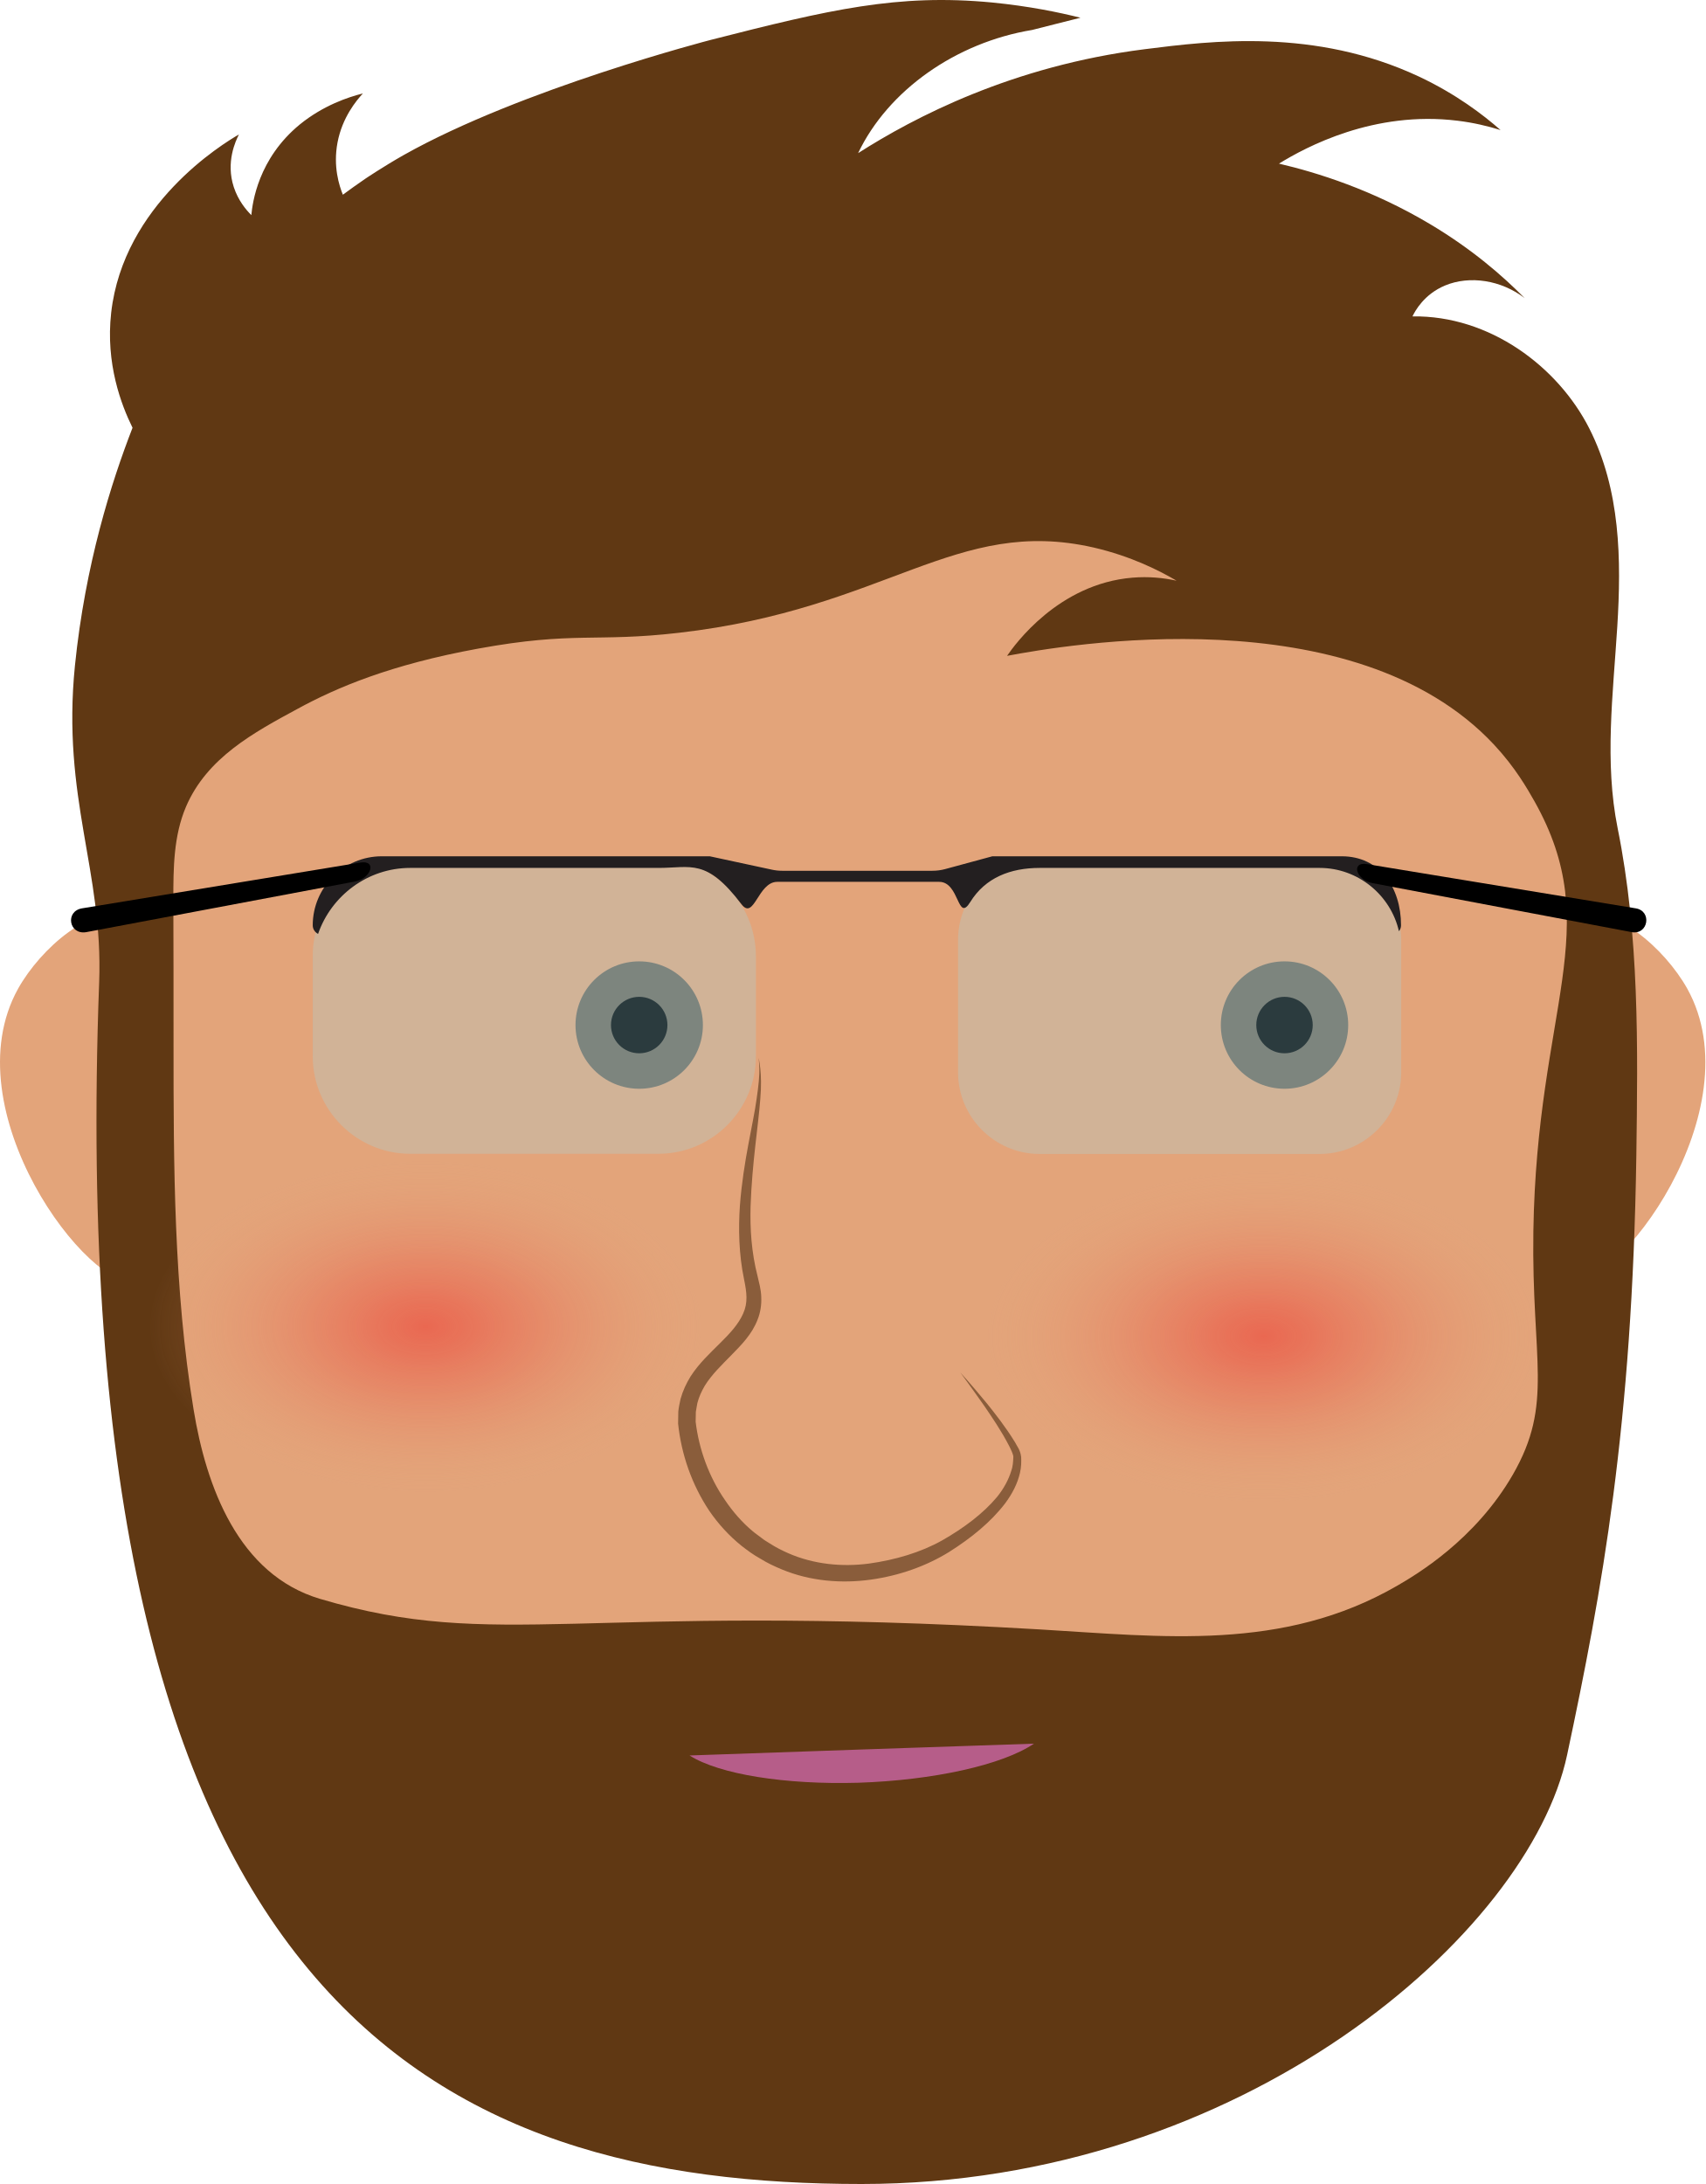
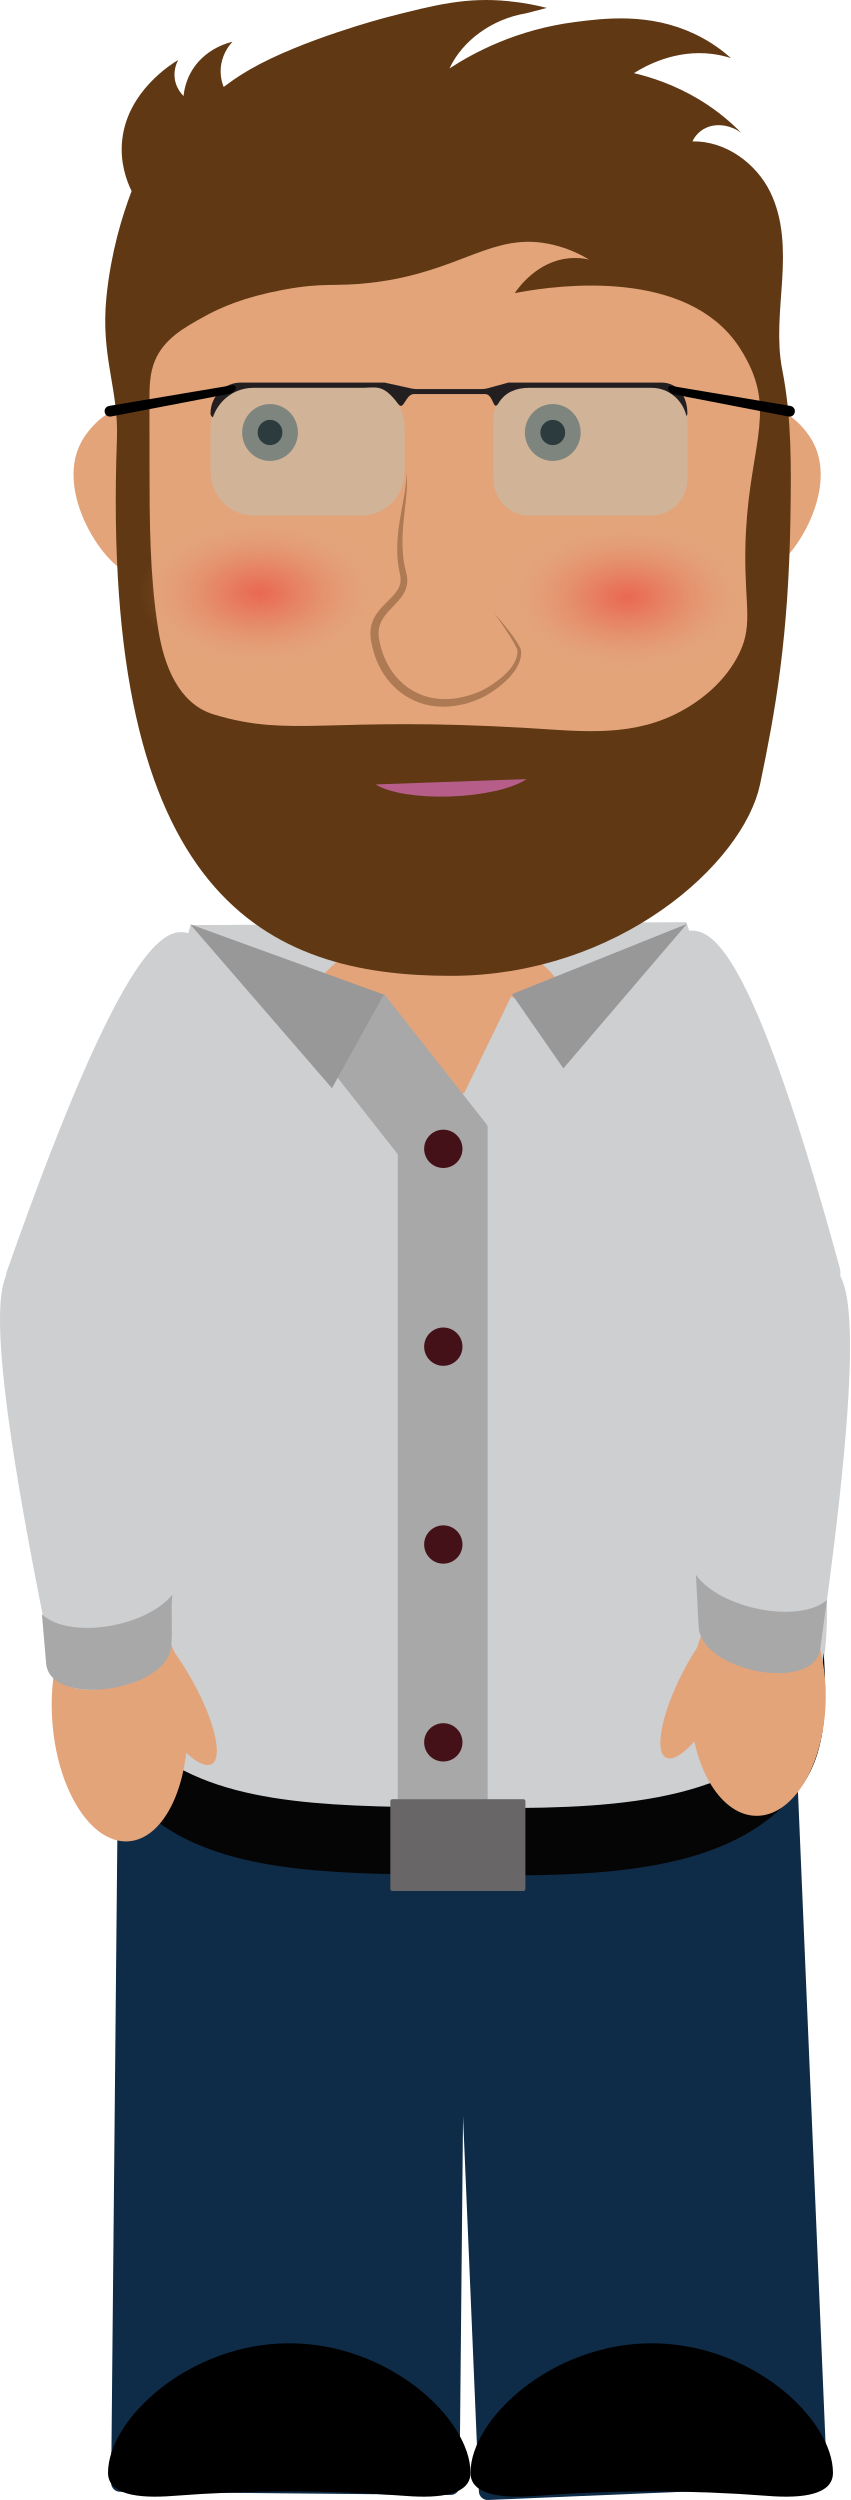
- <svg xmlns="http://www.w3.org/2000/svg" version="1.1" id="Layer_1" x="0" y="0" viewBox="0 0 89.43 114.52" xml:space="preserve" enable-background="new 0 0 89.431 114.516">
-   <path d="M82.67 48.05c1.91-0.71 4.63 1.68 5.81 3.79 3.53 6.35-3.73 16-6.31 15.41C79.02 66.52 78.4 49.64 82.67 48.05zM6.76 48.05c-1.91-0.71-4.63 1.68-5.81 3.79 -3.53 6.35 3.73 16 6.31 15.41C10.41 66.52 11.04 49.64 6.76 48.05z" fill="#E3A47A" />
-   <path d="M84.83 43.43c-0.7-3.47-0.24-7.04-0.02-10.56 0.22-3.53 0.17-7.18-1.47-10.41 -1.64-3.23-5.22-5.93-9.27-5.87 0.14-0.29 0.61-1.16 1.71-1.62 1.3-0.54 2.95-0.28 4.17 0.66 -1.14-1.16-2.76-2.57-4.96-3.88 -3.02-1.8-5.91-2.7-7.92-3.17 1.41-0.87 4.98-2.79 9.36-2.25 0.83 0.1 1.59 0.28 2.26 0.49 -0.91-0.8-2.33-1.89-4.29-2.81 -5.45-2.55-10.89-1.87-14.37-1.43 -6.96 0.88-12.1 3.58-15.03 5.45 1.57-3.29 5.12-5.8 9.13-6.46 0.84-0.21 1.68-0.43 2.53-0.64 -1.11-0.28-2.7-0.61-4.64-0.8 -4.94-0.47-8.51 0.37-14.74 1.96 0 0-9.95 2.57-16.11 6.04 -1.06 0.6-2.01 1.24-2.01 1.24 -0.42 0.29-0.82 0.57-1.18 0.84 -0.19-0.47-0.52-1.47-0.28-2.74 0.25-1.31 0.98-2.19 1.33-2.57 -0.77 0.19-2.08 0.63-3.3 1.62 -2.2 1.8-2.49 4.13-2.55 4.76 -0.28-0.28-0.69-0.77-0.92-1.47 -0.43-1.31 0.1-2.43 0.27-2.76C11.68 7.54 6.47 10.72 5.83 16.4c-0.3 2.67 0.53 4.83 1.12 6.03 -1.11 2.86-2.48 7.16-3.02 12.47C3.23 41.85 5.42 45.67 5.2 51.51c-2.02 54.01 17.98 63.01 39.98 63.01 20 0 35.01-13.15 37-22.5 1.83-8.6 3.42-17.26 3.63-31.43C85.89 54.85 85.97 49.07 84.83 43.43z" fill="#603813" />
-   <path d="M25.08 34.01c5.04-0.92 6.13-0.32 10.53-0.83 10.9-1.25 14.5-6.12 21.74-4.47 1.99 0.46 3.48 1.23 4.35 1.74 -0.68-0.15-1.46-0.23-2.31-0.16 -3.89 0.32-6.18 3.52-6.58 4.1 2.97-0.56 18.18-3.22 25.54 4.66 1.11 1.19 1.74 2.3 2.12 2.97 3.76 6.69 0.12 10.83-0.06 22.54 -0.1 6.82 1.08 9.02-1.08 12.77 -1.97 3.41-5.04 5.23-6.08 5.83 -5.98 3.45-12.29 2.66-18.73 2.28 -24.18-1.43-28.38 1.17-37.73-1.6 -4.29-1.27-5.98-5.89-6.64-9.94 -1.04-6.34-1.05-12.77-1.05-19.18 0-2.52 0-5.05-0.01-7.57 0-1.63 0.01-3.31 0.66-4.84 1.1-2.58 3.56-3.9 5.87-5.15C17.66 36.05 20.48 34.85 25.08 34.01z" fill="#E3A47A" />
-   <path d="M50.36 71.97c0 0 0.53 0.57 1.41 1.64 0.43 0.54 0.95 1.19 1.46 2.02 0.12 0.24 0.27 0.38 0.32 0.77 0.01 0.25 0.01 0.51-0.06 0.82 -0.13 0.58-0.41 1.11-0.78 1.61 -0.75 0.98-1.77 1.81-2.94 2.55 -1.2 0.74-2.6 1.24-4.11 1.45 -1.51 0.21-3.16 0.09-4.67-0.54 -0.38-0.16-0.75-0.33-1.1-0.55 -0.16-0.09-0.38-0.22-0.53-0.33 -0.16-0.12-0.31-0.22-0.47-0.35 -0.67-0.54-1.22-1.15-1.69-1.83 -0.92-1.38-1.47-2.96-1.64-4.58l0.01-0.63c0.02-0.21 0.07-0.45 0.12-0.67 0.12-0.43 0.3-0.81 0.52-1.17 0.45-0.7 1.03-1.23 1.54-1.74 0.52-0.51 0.98-1.01 1.22-1.56 0.26-0.57 0.19-1.11 0.05-1.79 -0.28-1.34-0.3-2.68-0.22-3.86 0.18-2.38 0.7-4.28 0.88-5.63 0.1-0.67 0.15-1.21 0.14-1.57 -0.01-0.36-0.04-0.56-0.04-0.56s0.05 0.19 0.09 0.56c0.04 0.37 0.06 0.91 0 1.6 -0.1 1.37-0.43 3.32-0.51 5.63 -0.03 1.17 0.04 2.39 0.37 3.67 0.07 0.31 0.18 0.68 0.19 1.08 0.02 0.39-0.04 0.81-0.19 1.18 -0.29 0.77-0.86 1.34-1.37 1.86 -0.52 0.53-1.04 1.03-1.4 1.61 -0.17 0.29-0.31 0.6-0.39 0.91 -0.02 0.16-0.06 0.29-0.08 0.46l-0.01 0.52c0.17 1.44 0.7 2.9 1.54 4.11 0.41 0.61 0.91 1.18 1.45 1.63 0.14 0.12 0.31 0.23 0.46 0.35 0.16 0.13 0.28 0.19 0.45 0.3 0.31 0.2 0.63 0.36 0.97 0.51 1.33 0.58 2.81 0.72 4.2 0.54 1.39-0.19 2.74-0.59 3.86-1.22 1.14-0.65 2.15-1.41 2.87-2.27 0.35-0.43 0.61-0.91 0.75-1.37 0.08-0.21 0.1-0.47 0.11-0.73 0.01-0.11-0.13-0.4-0.22-0.58 -0.43-0.83-0.91-1.52-1.29-2.08C50.83 72.6 50.36 71.97 50.36 71.97z" fill="#8A5D3B" />
-   <circle class="eye" cx="33.52" cy="53.75" r="3.34" fill="#716558" />
-   <circle class="eye-inner" cx="33.52" cy="53.75" r="1.48" />
-   <circle class="eye" cx="67.36" cy="53.75" r="3.34" fill="#716558" />
-   <circle class="eye-inner" cx="67.36" cy="53.75" r="1.48" />
-   <path d="M34.52 45.01H21.51c-2.81 0-5.11 2.3-5.11 5.11v5.27c0 2.81 2.3 5.11 5.11 5.11h13.02c2.81 0 5.11-2.3 5.11-5.11v-5.27C39.63 47.31 37.33 45.01 34.52 45.01zM69.2 45.01H54.52c-2.35 0-4.28 1.92-4.28 4.28v6.94c0 2.35 1.92 4.28 4.28 4.28h14.68c2.35 0 4.28-1.92 4.28-4.28v-6.94C73.47 46.93 71.55 45.01 69.2 45.01z" style="fill:#A0DAE4;opacity:0.27" />
-   <path d="M70.36 44.9H52.04l-2.47 0.67c-0.22 0.06-0.45 0.09-0.68 0.09h-7.87c-0.18 0-0.37-0.02-0.55-0.06l-3.25-0.7H20.02c-1.99 0-3.62 1.63-3.62 3.62v0c0 0.2 0.12 0.37 0.28 0.45 0.69-2 2.6-3.46 4.83-3.46h13.02c1.72 0 2.51-0.52 4.35 1.9 0.67 0.88 0.86-1.17 1.88-1.17h8.49c1.08 0 0.95 2.16 1.63 1.06 0.79-1.28 2.11-1.79 3.64-1.79h14.68c2.02 0 3.73 1.43 4.16 3.32 0.07-0.09 0.11-0.19 0.11-0.31v0C73.47 46.53 72.35 44.9 70.36 44.9z" fill="#231F20" />
-   <path d="M18.89 45.23L4.3 47.63c-0.89 0.15-0.69 1.39 0.21 1.25l14.07-2.65C19.47 46.08 19.79 45.08 18.89 45.23zM71.68 45.31l14.1 2.32c0.86 0.14 0.66 1.39-0.2 1.25l-13.59-2.57C71.12 46.16 70.82 45.17 71.68 45.31z" />
-   <path d="M36.16 92.05c6.02-0.21 12.04-0.42 18.06-0.62 -1.65 1.12-5.28 1.92-9.21 2.05C41.18 93.59 37.72 93.04 36.16 92.05z" fill="#B65D89" />
-   <radialGradient id="SVGID_1_" cx="66.26" cy="70.07" r="14.47" gradientTransform="matrix(1 0 0 0.6 0 28.0283)" gradientUnits="userSpaceOnUse">
-     <stop offset="0" style="stop-color:#EE4036;stop-opacity:0.6" />
-     <stop offset="0.17" style="stop-color:#ED473B;stop-opacity:0.5" />
-     <stop offset="0.4" style="stop-color:#EB5947;stop-opacity:0.36" />
-     <stop offset="0.68" style="stop-color:#E8785C;stop-opacity:0.19" />
-     <stop offset="0.99" style="stop-color:#E3A279;stop-opacity:0.01" />
-     <stop offset="1" style="stop-color:#E3A47A;stop-opacity:0" />
-   </radialGradient>
-   <ellipse cx="66.26" cy="70.07" rx="18.38" ry="9" fill="url(#SVGID_1_)" />
-   <radialGradient id="SVGID_2_" cx="22.31" cy="69.56" r="14.47" gradientTransform="matrix(1 0 0 0.6 0 27.8222)" gradientUnits="userSpaceOnUse">
-     <stop offset="0" style="stop-color:#EE4036;stop-opacity:0.6" />
-     <stop offset="0.17" style="stop-color:#ED473B;stop-opacity:0.5" />
-     <stop offset="0.4" style="stop-color:#EB5947;stop-opacity:0.36" />
-     <stop offset="0.68" style="stop-color:#E8785C;stop-opacity:0.19" />
-     <stop offset="0.99" style="stop-color:#E3A279;stop-opacity:0.01" />
-     <stop offset="1" style="stop-color:#E3A47A;stop-opacity:0" />
-   </radialGradient>
-   <ellipse cx="22.31" cy="69.56" rx="18.38" ry="9" fill="url(#SVGID_2_)" />
+ <svg xmlns="http://www.w3.org/2000/svg" version="1.1" id="Layer_1" x="0px" y="0px" viewBox="0 0 658.05 1935.4" style="enable-background:new 0 0 658.05 1935.4;" xml:space="preserve">
+   <style type="text/css">
+ 	.st0{fill:#0E2B47;}
+ 	.st1{fill:#CDCFD1;}
+ 	.st2{fill:#E3A47A;}
+ 	.st3{fill:#050505;}
+ 	.st4{fill:#603813;}
+ 	.st5{opacity:0.6;}
+ 	.st6{fill:#8A5D3B;}
+ 	.st7{fill:#716558;}
+ 	.st8{opacity:0.27;fill:#A0DAE4;}
+ 	.st9{fill:#231F20;}
+ 	.st10{fill:#B65D89;}
+ 	.st11{fill:url(#SVGID_1_);}
+ 	.st12{fill:url(#SVGID_2_);}
+ 	.st13{fill:#A8A8A8;}
+ 	.st14{fill:#989898;}
+ 	.st15{fill:#431117;}
+ 	.st16{fill:#686666;}
+ </style>
+   <g>
+     <path class="st0" d="M348.9,1931.48l-256.17-2.46c-3.72-0.04-6.73-3.11-6.69-6.82l6.09-633.7c0.04-3.72,3.11-6.73,6.82-6.69   l256.17,2.46c3.72,0.04,6.73,3.11,6.69,6.82l-6.09,633.7C355.69,1928.51,352.62,1931.52,348.9,1931.48z" />
+     <path class="st0" d="M633.74,1924.56l-255.95,10.83c-3.71,0.16-6.88-2.75-7.04-6.46l-26.79-633.16c-0.16-3.71,2.75-6.88,6.46-7.04   l255.95-10.83c3.71-0.16,6.88,2.75,7.04,6.46l26.79,633.16C640.36,1921.24,637.45,1924.41,633.74,1924.56z" />
+     <g>
+       <path class="st1" d="M147.44,716.17c-43.13,161.2-62.89,297.9-72.65,399.42c-13.34,138.81-6.16,192.79,33.15,232.56    c53.34,53.96,139.46,55.09,237.15,56.38c101.98,1.34,205.33,2.7,262.65-58.73c28.66-30.71,45.29-60.12,20.4-230.21    c-13.76-94-40.38-243.66-96.9-401.69C403.31,714.66,275.38,715.41,147.44,716.17z" />
+       <ellipse class="st2" cx="339.26" cy="784.25" rx="100.55" ry="63.23" />
+     </g>
+     <polygon class="st1" points="406.11,906.54 346.15,873.48 395.72,771.41 455.67,804.47  " />
+     <path class="st3" d="M606.43,1346.08c-56.96,55.74-159.65,54.5-260.98,53.29c-97.07-1.17-182.65-2.2-235.64-51.15   c-23.49-21.7-35.36-48.19-38.27-93.14c-3.86,78.9,6.88,116.32,38.27,145.32c53,48.96,138.57,49.99,235.64,51.15   c101.33,1.22,204.02,2.45,260.98-53.29c21.72-21.25,36.46-41.88,31.28-118.88C634.19,1315.65,622.14,1330.71,606.43,1346.08z" />
+     <path d="M83.63,1914.36c0,16.79,22.93,20.01,50.24,17.88c59.95-4.67,120.18-4.67,180.13,0c27.32,2.13,50.24-1.09,50.24-17.88   c0-41.54-62.82-100.28-140.31-100.28S83.63,1872.83,83.63,1914.36z" />
+     <path d="M364.24,1914.36c0,16.79,22.93,20.01,50.24,17.88c59.95-4.67,120.18-4.67,180.13,0c27.32,2.13,50.24-1.09,50.24-17.88   c0-41.54-62.82-100.28-140.31-100.28S364.24,1872.83,364.24,1914.36z" />
+     <g>
+       <path class="st2" d="M591.65,316.96c12.33-4.69,29.97,11.07,37.57,24.99c22.85,41.86-24.11,105.54-40.84,101.63    C568.04,438.82,564,327.46,591.65,316.96z" />
+       <path class="st2" d="M100.64,316.96c-12.33-4.69-29.97,11.07-37.57,24.99c-22.85,41.86,24.11,105.54,40.84,101.63    C124.26,438.82,128.3,327.46,100.64,316.96z" />
+       <path class="st4" d="M605.63,286.48c-4.54-22.93-1.54-46.42-0.11-69.66c1.44-23.26,1.11-47.38-9.49-68.66    c-10.6-21.3-33.78-39.12-59.97-38.72c0.9-1.91,3.95-7.68,11.05-10.7c8.4-3.57,19.05-1.86,26.95,4.36    c-7.35-7.62-17.84-16.94-32.07-25.61c-19.52-11.9-38.23-17.81-51.24-20.88c9.15-5.74,32.21-18.39,60.51-14.87    c5.38,0.67,10.26,1.84,14.63,3.25c-5.9-5.29-15.06-12.45-27.77-18.52c-35.25-16.84-70.45-12.32-92.96-9.42    c-45.05,5.79-78.28,23.59-97.19,35.93c10.13-21.71,33.09-38.28,59.07-42.63c5.44-1.41,10.89-2.81,16.33-4.22    c-7.15-1.83-17.46-4.05-30.03-5.27c-31.98-3.09-55.06,2.45-95.34,12.9c0,0-64.37,16.96-104.23,39.85    c-6.85,3.94-12.97,8.15-12.97,8.15c-2.74,1.91-5.28,3.77-7.65,5.57c-1.22-3.07-3.35-9.73-1.79-18.07    c1.61-8.63,6.31-14.45,8.62-16.98c-4.99,1.27-13.48,4.12-21.38,10.71c-14.22,11.87-16.12,27.21-16.48,31.4    c-1.83-1.87-4.49-5.11-5.97-9.71c-2.79-8.67,0.61-16.01,1.76-18.23c-5.47,3.29-39.15,24.28-43.29,61.74    c-1.95,17.62,3.42,31.85,7.26,39.75c-7.16,18.89-16.02,47.25-19.51,82.28c-4.57,45.86,9.57,71.09,8.16,109.56    C77.47,696.09,206.83,755.46,349.13,755.46c129.36,0,226.44-86.76,239.32-148.43c11.85-56.75,22.11-113.87,23.49-207.34    C612.49,361.85,613.01,323.74,605.63,286.48z" />
+       <path class="st2" d="M219.15,224.37c32.58-6.09,39.63-2.13,68.11-5.47c70.5-8.27,93.82-40.39,140.6-29.47    c12.88,3.01,22.54,8.11,28.16,11.5c-4.38-0.97-9.43-1.51-14.95-1.05c-25.18,2.09-39.99,23.23-42.57,27.05    c19.2-3.72,117.58-21.27,165.18,30.74c7.18,7.85,11.25,15.14,13.7,19.59c24.32,44.16,0.75,71.46-0.37,148.66    c-0.66,45.02,7.01,59.48-7,84.26c-12.73,22.52-32.6,34.52-39.31,38.47c-38.68,22.77-79.51,17.54-121.14,15.03    c-156.43-9.41-183.58,7.71-244.04-10.57c-27.75-8.39-38.68-38.86-42.96-65.55c-6.72-41.8-6.78-84.27-6.81-126.56    c-0.02-16.64-0.03-33.29-0.05-49.94c-0.02-10.78,0.03-21.86,4.26-31.92c7.14-17.02,23.04-25.71,37.99-34.01    C171.17,237.8,189.36,229.94,219.15,224.37z" />
+       <g class="st5">
+         <g>
+           <path class="st6" d="M382.69,474.79c0,0,0.84,0.97,2.42,2.79c1.57,1.82,3.89,4.5,6.69,8.02c2.78,3.55,6.2,7.8,9.49,13.29      c0.4,0.7,0.8,1.41,1.18,2.18c0.18,0.4,0.37,0.77,0.54,1.22c0.09,0.21,0.17,0.45,0.24,0.7c0.03,0.16,0.09,0.26,0.1,0.61      l0.02,0.31c0.02,0.41,0.05,0.83,0.07,1.25c-0.02,0.47-0.04,0.95-0.05,1.43c-0.01,0.49-0.09,0.94-0.15,1.41      c-0.06,0.47-0.13,0.93-0.24,1.39c-0.37,1.86-1.04,3.69-1.9,5.44c-0.86,1.76-1.89,3.47-3.07,5.1      c-4.78,6.52-11.44,12.1-19.08,16.92c-0.96,0.6-1.93,1.19-2.97,1.77c-1.03,0.57-2.1,1.11-3.16,1.6c-2.13,1-4.32,1.91-6.57,2.72      c-4.51,1.63-9.29,2.84-14.27,3.53c-2.49,0.34-5.02,0.56-7.58,0.62c-2.56,0.04-5.16-0.07-7.76-0.34c-2.6-0.31-5.2-0.78-7.77-1.44      c-2.56-0.71-5.1-1.57-7.55-2.66c-2.45-1.09-4.85-2.34-7.11-3.8l-0.85-0.54l-0.43-0.27l-0.11-0.07c0.07,0.05-0.22-0.15-0.22-0.15      l-0.19-0.14l-1.53-1.14c-1.02-0.78-2.04-1.45-3.09-2.44c-1.03-0.93-2.13-1.84-3.08-2.81l-2.8-2.96l-2.55-3.17      c-0.82-1.08-1.55-2.22-2.33-3.33c-2.93-4.56-5.24-9.48-6.96-14.54c-0.82-2.55-1.58-5.11-2.12-7.72      c-0.28-1.3-0.53-2.61-0.73-3.93c-0.11-0.66-0.19-1.32-0.27-1.99l-0.11-1l-0.03-0.25c0.01,0.16-0.02-0.36-0.02-0.35l0-0.12      l-0.01-0.47l-0.02-0.95c-0.01-0.31-0.02-0.62,0.01-1.02c0.05-0.74,0.06-1.51,0.16-2.23c0.11-0.71,0.19-1.41,0.33-2.11      c0.17-0.69,0.3-1.4,0.5-2.08c0.8-2.74,2.06-5.28,3.56-7.55c3.01-4.55,6.79-8.02,10.12-11.37c3.36-3.32,6.31-6.65,7.73-10.31      c0.71-1.83,1.02-3.74,0.95-5.69c-0.05-0.97-0.14-1.95-0.36-2.93c-0.22-1.1-0.43-2.19-0.65-3.27c-0.21-1.08-0.43-2.16-0.64-3.22      c-0.14-1.13-0.28-2.25-0.41-3.36c-0.33-2.24-0.41-4.39-0.5-6.51c-0.16-4.24,0.01-8.32,0.28-12.21      c0.57-7.78,1.77-14.79,2.88-20.96c1.1-6.17,2.17-11.5,2.84-15.92c0.68-4.42,0.95-7.91,0.94-10.31c0.04-0.6-0.04-1.12-0.07-1.58      c-0.04-0.46-0.07-0.84-0.1-1.15c-0.05-0.62-0.08-0.94-0.08-0.94s0.06,0.32,0.17,0.93c0.06,0.31,0.13,0.69,0.21,1.14      c0.07,0.45,0.21,0.98,0.23,1.58c0.23,2.4,0.36,5.98,0,10.48c-0.33,4.5-0.94,9.94-1.66,16.14c-0.68,6.2-1.41,13.19-1.61,20.78      c-0.07,3.79-0.03,7.74,0.34,11.77c0.09,1.01,0.19,2.02,0.29,3.05c0.06,1.04,0.29,2.01,0.43,3.03c0.16,1.01,0.32,2.02,0.48,3.05      c0.25,1.06,0.5,2.12,0.76,3.19c0.25,1.07,0.51,2.15,0.77,3.23c0.31,1.19,0.49,2.45,0.6,3.73c0.2,2.56-0.13,5.28-1.01,7.8      c-0.86,2.53-2.23,4.82-3.76,6.86c-1.53,2.05-3.23,3.87-4.92,5.64c-3.37,3.52-6.75,6.85-9.12,10.64      c-2.39,3.79-3.59,7.93-3.36,12.5l0.01,0.47l0,0.12c0,0.09-0.02-0.35,0-0.11l0.02,0.22l0.1,0.88c0.08,0.59,0.16,1.18,0.26,1.77      c0.18,1.18,0.42,2.37,0.69,3.55c0.5,2.37,1.22,4.7,1.98,7.01c1.59,4.6,3.72,9.01,6.36,13.07c0.69,0.99,1.33,2.02,2.06,2.98      l2.25,2.83l2.46,2.64c0.83,0.86,1.71,1.58,2.56,2.38c0.78,0.79,1.9,1.55,2.89,2.32l1.52,1.15l0.19,0.14      c0.06,0.04-0.16-0.12-0.02-0.02l0.09,0.06l0.38,0.24l0.75,0.49c1.99,1.31,4.1,2.42,6.25,3.4c2.15,0.99,4.39,1.74,6.64,2.41      c2.26,0.63,4.56,1.1,6.87,1.43c2.32,0.29,4.64,0.45,6.96,0.46c2.32,0,4.63-0.15,6.91-0.41c4.57-0.51,9.01-1.58,13.27-2.91      c2.13-0.67,4.2-1.44,6.2-2.3c1.01-0.43,1.97-0.87,2.91-1.34c0.94-0.48,1.89-1,2.81-1.54c3.71-2.14,7.17-4.51,10.33-7      c3.16-2.49,5.97-5.17,8.28-8.02c2.27-2.86,4.05-5.91,4.9-9.02c0.13-0.39,0.21-0.78,0.28-1.17c0.07-0.39,0.18-0.78,0.2-1.15      c0.04-0.37,0.08-0.74,0.13-1.11c0-0.42,0.01-0.84,0.01-1.25l0-0.31c0.02,0.15,0,0.04,0,0c-0.04-0.15-0.07-0.3-0.13-0.47      c-0.1-0.33-0.25-0.69-0.38-1.04c-0.29-0.7-0.62-1.4-0.95-2.08c-2.82-5.43-5.87-9.99-8.34-13.71c-2.53-3.7-4.52-6.61-5.93-8.56      C383.43,475.84,382.69,474.79,382.69,474.79z" />
+         </g>
+       </g>
+       <g>
+         <g>
+           <ellipse class="st7" cx="209.05" cy="334.82" rx="21.58" ry="22.01" />
+           <ellipse cx="209.05" cy="334.82" rx="9.6" ry="9.79" />
+         </g>
+         <g>
+           <ellipse class="st7" cx="427.94" cy="334.82" rx="21.58" ry="22.01" />
+           <ellipse cx="427.94" cy="334.82" rx="9.6" ry="9.79" />
+         </g>
+       </g>
+       <g>
+         <path class="st8" d="M280.22,296.92h-84.19c-18.17,0-33.04,15.17-33.04,33.7v34.78c0,18.54,14.87,33.7,33.04,33.7h84.19     c18.17,0,33.04-15.17,33.04-33.7v-34.78C313.27,312.08,298.4,296.92,280.22,296.92z" />
+         <path class="st8" d="M504.49,296.92h-94.96c-15.21,0-27.66,12.7-27.66,28.21v45.76c0,15.52,12.45,28.21,27.66,28.21h94.96     c15.21,0,27.66-12.7,27.66-28.21v-45.76C532.15,309.61,519.71,296.92,504.49,296.92z" />
+       </g>
+       <path class="st9" d="M511.99,296.19H393.54l-15.96,4.4c-1.43,0.39-2.9,0.59-4.38,0.59h-50.93c-1.19,0-2.37-0.13-3.53-0.38    l-21.03-4.62h-111.3c-12.89,0-23.43,10.75-23.43,23.9v0c0,1.3,0.75,2.42,1.82,2.96c4.47-13.22,16.79-22.8,31.22-22.8h84.19    c11.09,0,16.2-3.41,28.1,12.54c4.31,5.77,5.53-7.72,12.15-7.72h54.95c6.95,0,6.17,14.28,10.57,6.99    c5.1-8.44,13.61-11.81,23.54-11.81h94.96c13.08,0,24.1,9.4,26.93,21.9c0.45-0.57,0.73-1.28,0.73-2.06v0    C532.15,306.95,524.88,296.19,511.99,296.19z" />
+       <path d="M179.12,298.35l-94.4,15.85c-5.79,0.97-4.47,9.19,1.33,8.22l91.03-17.5C182.86,303.95,184.91,297.38,179.12,298.35z" />
+       <path d="M520.58,298.92l91.18,15.31c5.59,0.94,4.27,9.16-1.33,8.22l-87.91-16.98C516.94,304.54,514.99,297.98,520.58,298.92z" />
+       <path class="st10" d="M290.84,607.27c38.93-1.38,77.86-2.75,116.79-4.13c-10.69,7.38-34.17,12.7-59.56,13.49    C323.27,617.42,300.89,613.75,290.84,607.27z" />
+       <radialGradient id="SVGID_1_" cx="800.589" cy="-567.01" r="289.706" gradientTransform="matrix(0.3231 0 0 0.1977 226.859 574.3644)" gradientUnits="userSpaceOnUse">
+         <stop offset="0" style="stop-color:#EE4036;stop-opacity:0.6" />
+         <stop offset="0.166" style="stop-color:#ED473B;stop-opacity:0.5" />
+         <stop offset="0.402" style="stop-color:#EB5947;stop-opacity:0.359" />
+         <stop offset="0.68" style="stop-color:#E8785C;stop-opacity:0.192" />
+         <stop offset="0.989" style="stop-color:#E3A279;stop-opacity:6.855369e-03" />
+         <stop offset="1" style="stop-color:#E3A47A;stop-opacity:0" />
+       </radialGradient>
+       <ellipse class="st11" cx="485.52" cy="462.26" rx="118.88" ry="59.38" />
+       <radialGradient id="SVGID_2_" cx="-79.358" cy="-577.326" r="289.706" gradientTransform="matrix(0.3231 0 0 0.1977 226.859 573.0047)" gradientUnits="userSpaceOnUse">
+         <stop offset="0" style="stop-color:#EE4036;stop-opacity:0.6" />
+         <stop offset="0.166" style="stop-color:#ED473B;stop-opacity:0.5" />
+         <stop offset="0.402" style="stop-color:#EB5947;stop-opacity:0.359" />
+         <stop offset="0.68" style="stop-color:#E8785C;stop-opacity:0.192" />
+         <stop offset="0.989" style="stop-color:#E3A279;stop-opacity:6.855369e-03" />
+         <stop offset="1" style="stop-color:#E3A47A;stop-opacity:0" />
+       </radialGradient>
+       <ellipse class="st12" cx="201.22" cy="458.86" rx="118.88" ry="59.38" />
+     </g>
+     <g>
+       <path class="st1" d="M119.18,1059.26c-20.51,26.6-125.54-41.8-113.72-75.43c99.56-283.25,128.2-265.72,145.62-259.64    c9.9,3.46,15.14,35.99,52.4,72.09c10.82,10.48,19.06,16.15,25.62,20.05c15.36,9.12,24.43,28.6,20.96,45.63    C242.45,899.31,232.54,896.38,119.18,1059.26L119.18,1059.26L119.18,1059.26z" />
+       <g>
+         <g>
+           <path class="st2" d="M145.9,1295.87c18.74,31.76,27.11,62.81,18.7,69.35c-8.41,6.55-30.42-13.89-49.16-45.65      c-18.74-31.76-27.11-62.81-18.7-69.35S127.16,1264.12,145.9,1295.87z" />
+           <path class="st2" d="M144.82,1326.19c3.5,53.37-17.03,97.84-45.86,99.33s-55.04-40.56-58.54-93.93      c-3.5-53.37,17.03-97.84,45.86-99.33S141.32,1272.82,144.82,1326.19z" />
+         </g>
+         <path class="st1" d="M133.07,1263.8c-0.16,36.45-84.22,63.01-91.57,27.68C-20.41,993.94,2.05,985.81,13.85,977.29     c6.71-4.85,22.74,16.61,57.38,16.45c10.06-0.05,16.78-1.89,21.87-3.85c11.93-4.58,24.71,3.75,29.78,19.72     C134.01,1044.65,127.51,1049.91,133.07,1263.8L133.07,1263.8L133.07,1263.8z" />
+         <path class="st13" d="M32.45,1249.75c1,12.19,2.07,24.77,3.28,38.17c3.08,34.08,91.98,21.77,96.68-12.23l0,0     c1.53-14.64-0.35-28.57,1.04-41.21C112.87,1259.94,53.58,1269.37,32.45,1249.75z" />
+       </g>
+     </g>
+     <g>
+       <path class="st1" d="M530.96,1040.72c18.19,27.18,128.13-26.3,119.14-59.2c-75.66-277.11-105.55-263.58-123.34-259.67    c-10.12,2.23-17.99,32.31-57.97,62.44c-11.61,8.75-20.26,13.23-27.1,16.21c-16.01,6.99-26.61,24.39-24.56,40.79    C421.64,877.26,431.72,875.53,530.96,1040.72L530.96,1040.72L530.96,1040.72z" />
+       <g>
+         <path class="st2" d="M529,1293.8c-16.47,31.59-22.61,61.46-13.7,66.72c8.9,5.26,29.47-16.09,45.94-47.68s22.61-61.46,13.7-66.72     C566.04,1240.86,545.47,1262.21,529,1293.8z" />
+         <path class="st2" d="M534.23,1317.55c0.37,50.23,24.18,89.7,53.18,88.15c29-1.55,52.21-43.52,51.84-93.76     s-24.18-89.7-53.18-88.15C557.07,1225.34,533.86,1267.32,534.23,1317.55z" />
+         <path class="st1" d="M541.46,1258.04c2.81,34.04,88.98,50.29,93.78,16.53c40.42-284.39,17.31-289.69,4.87-296.45     c-7.08-3.84-21.59,17.85-56.31,21.23c-10.08,0.98-16.95-0.06-22.2-1.37c-12.29-3.06-24.49,6.03-28.41,21.47     C524.6,1053.34,531.49,1057.59,541.46,1258.04L541.46,1258.04L541.46,1258.04z" />
+         <path class="st13" d="M640.18,1238.71c-1.62,12.12-3.33,24.63-5.22,37.94c-4.81,33.87-91.25,17.57-94.07-16.58l0,0     c-0.73-14.68-1.44-28.19-2.13-40.87C557.57,1245.55,618.45,1257.33,640.18,1238.71z" />
+       </g>
+     </g>
+     <rect x="307.95" y="871.18" class="st13" width="69.58" height="533.34" />
+     <polygon class="st14" points="531.76,715.25 436.15,827.1 396.27,769.65  " />
+     <polygon class="st13" points="376.96,870.76 321,910.21 241.21,808.71 297.18,769.26  " />
+     <circle class="st15" cx="343.19" cy="889.38" r="14.83" />
+     <circle class="st15" cx="343.19" cy="1042.54" r="14.83" />
+     <circle class="st15" cx="343.19" cy="1195.7" r="14.83" />
+     <circle class="st15" cx="343.19" cy="1348.86" r="14.83" />
+     <path class="st16" d="M405.19,1463.92H303.75c-0.86,0-1.56-0.7-1.56-1.56v-67.94c0-0.86,0.7-1.56,1.56-1.56h101.44   c0.86,0,1.56,0.7,1.56,1.56v67.94C406.75,1463.22,406.05,1463.92,405.19,1463.92z" />
+     <polygon class="st14" points="147.23,715.53 256.99,842.46 297.14,770  " />
+   </g>
</svg>
